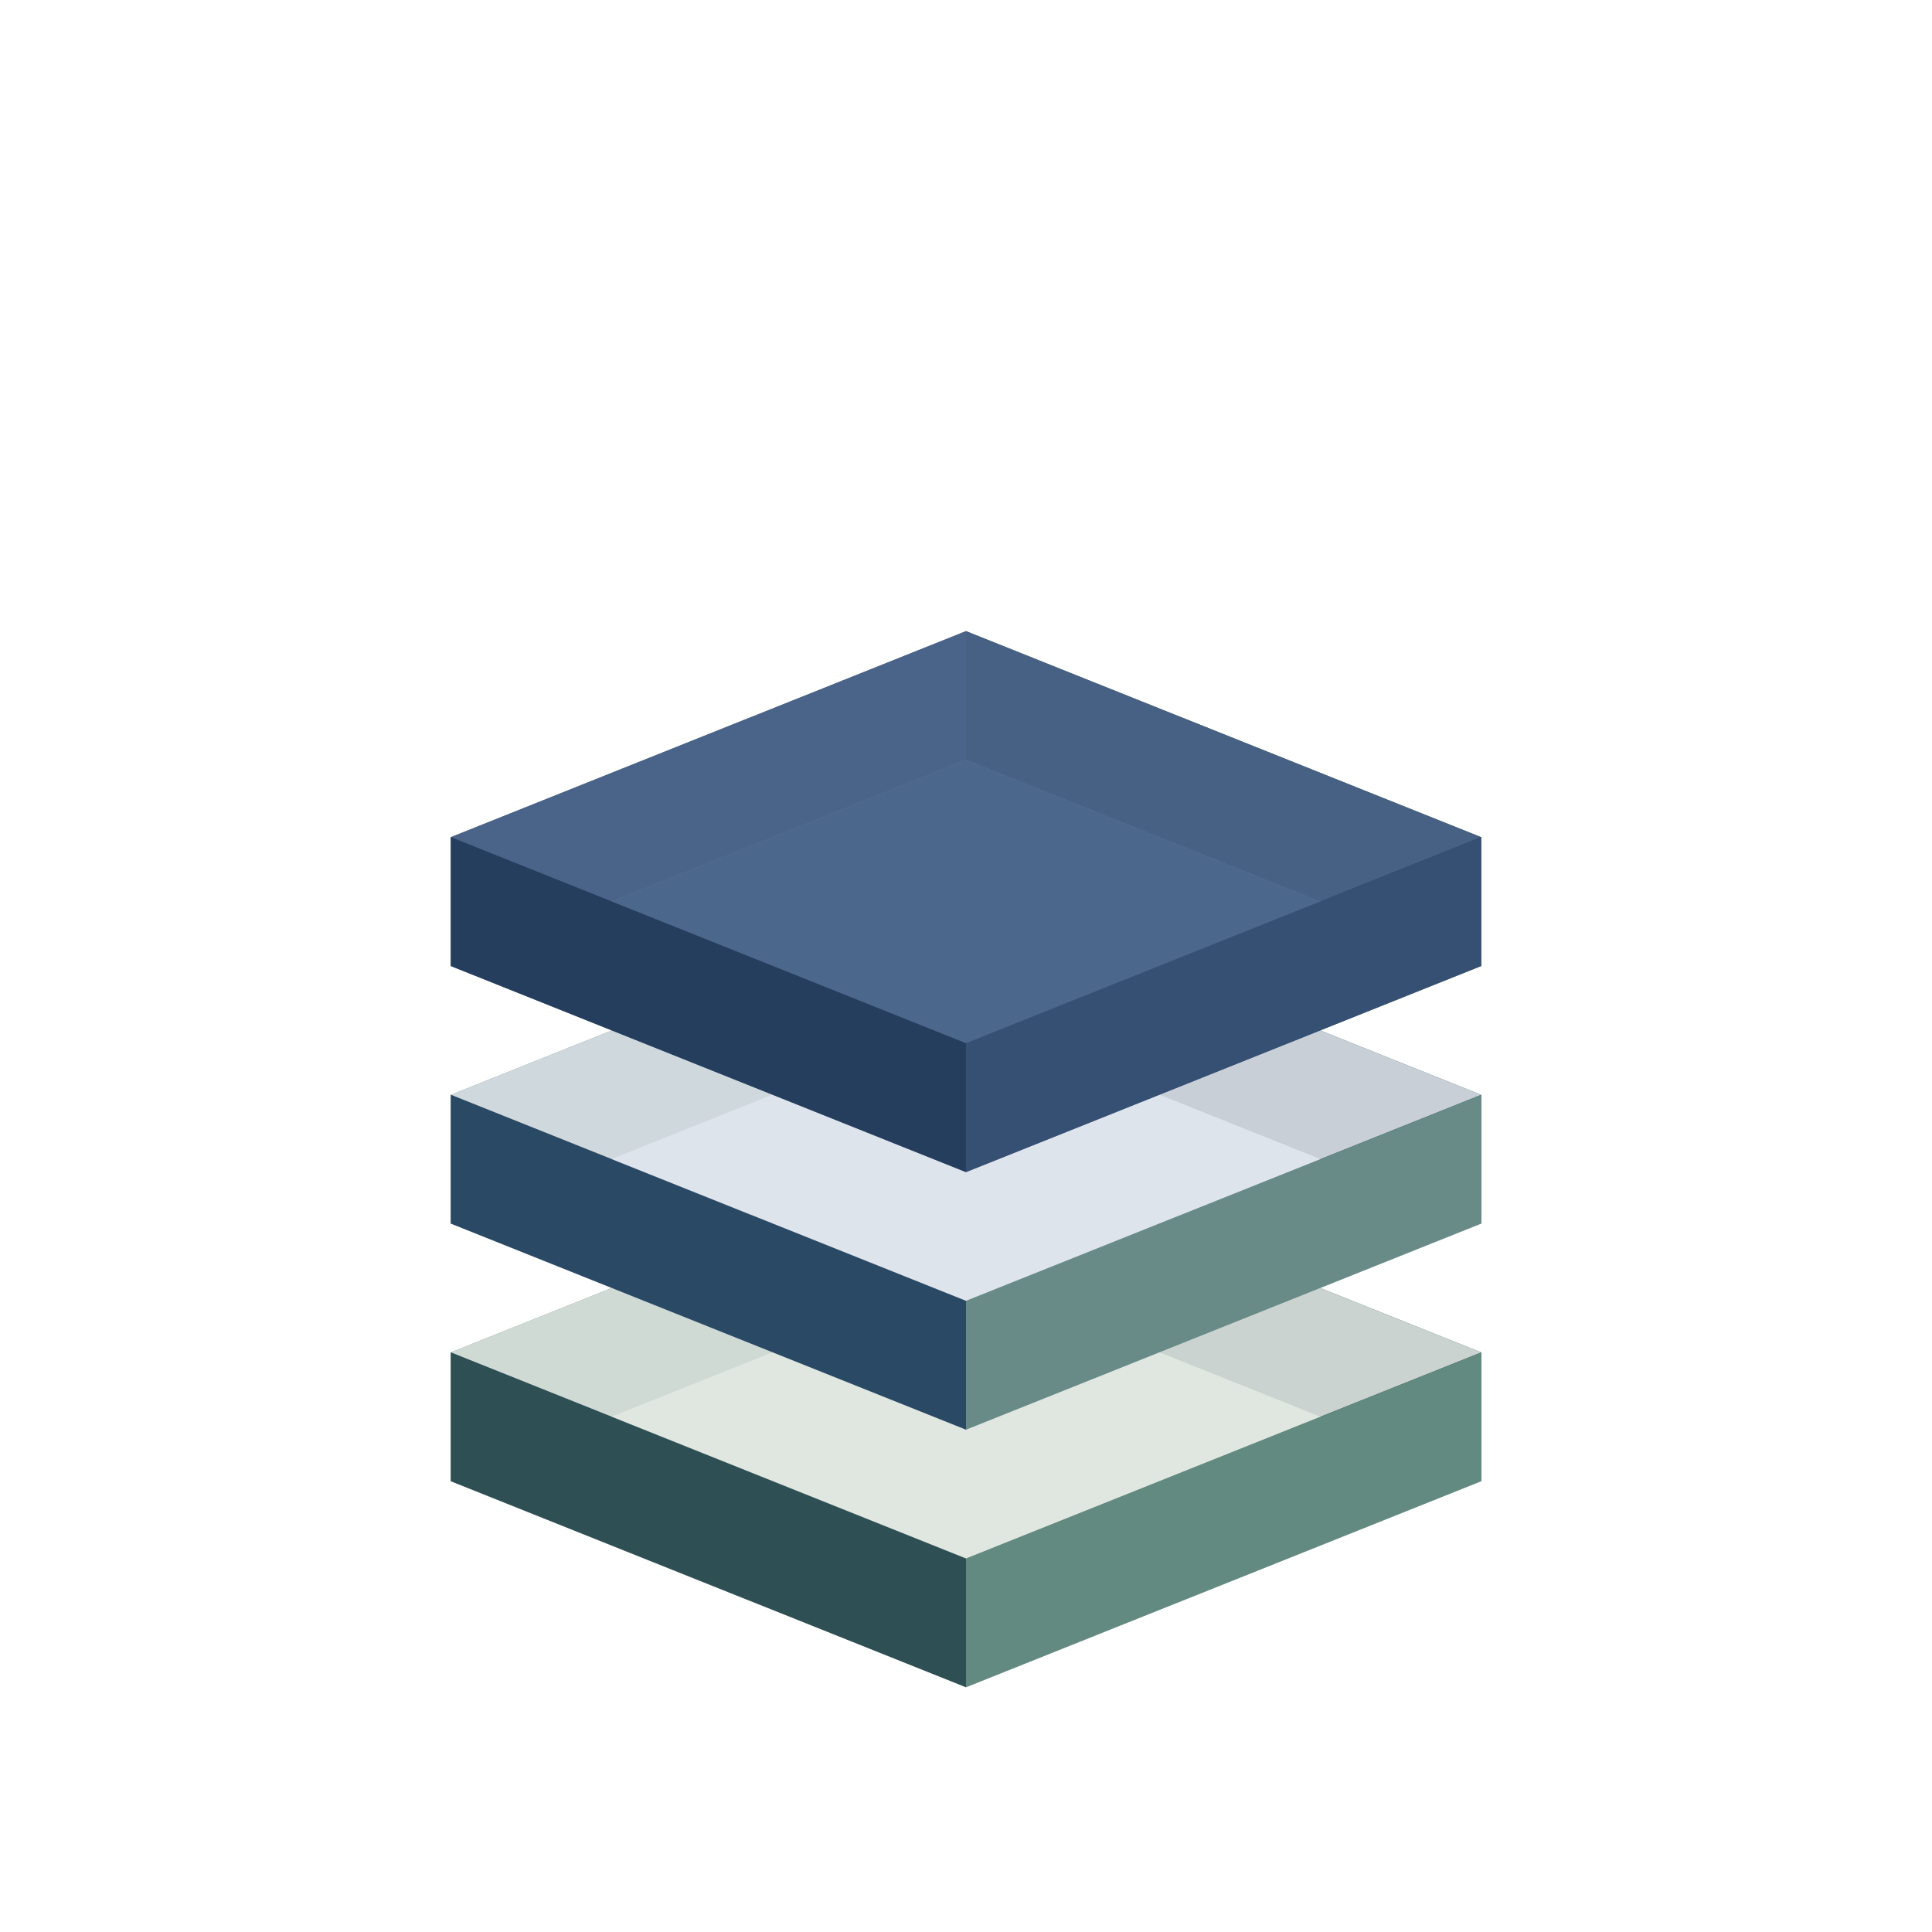
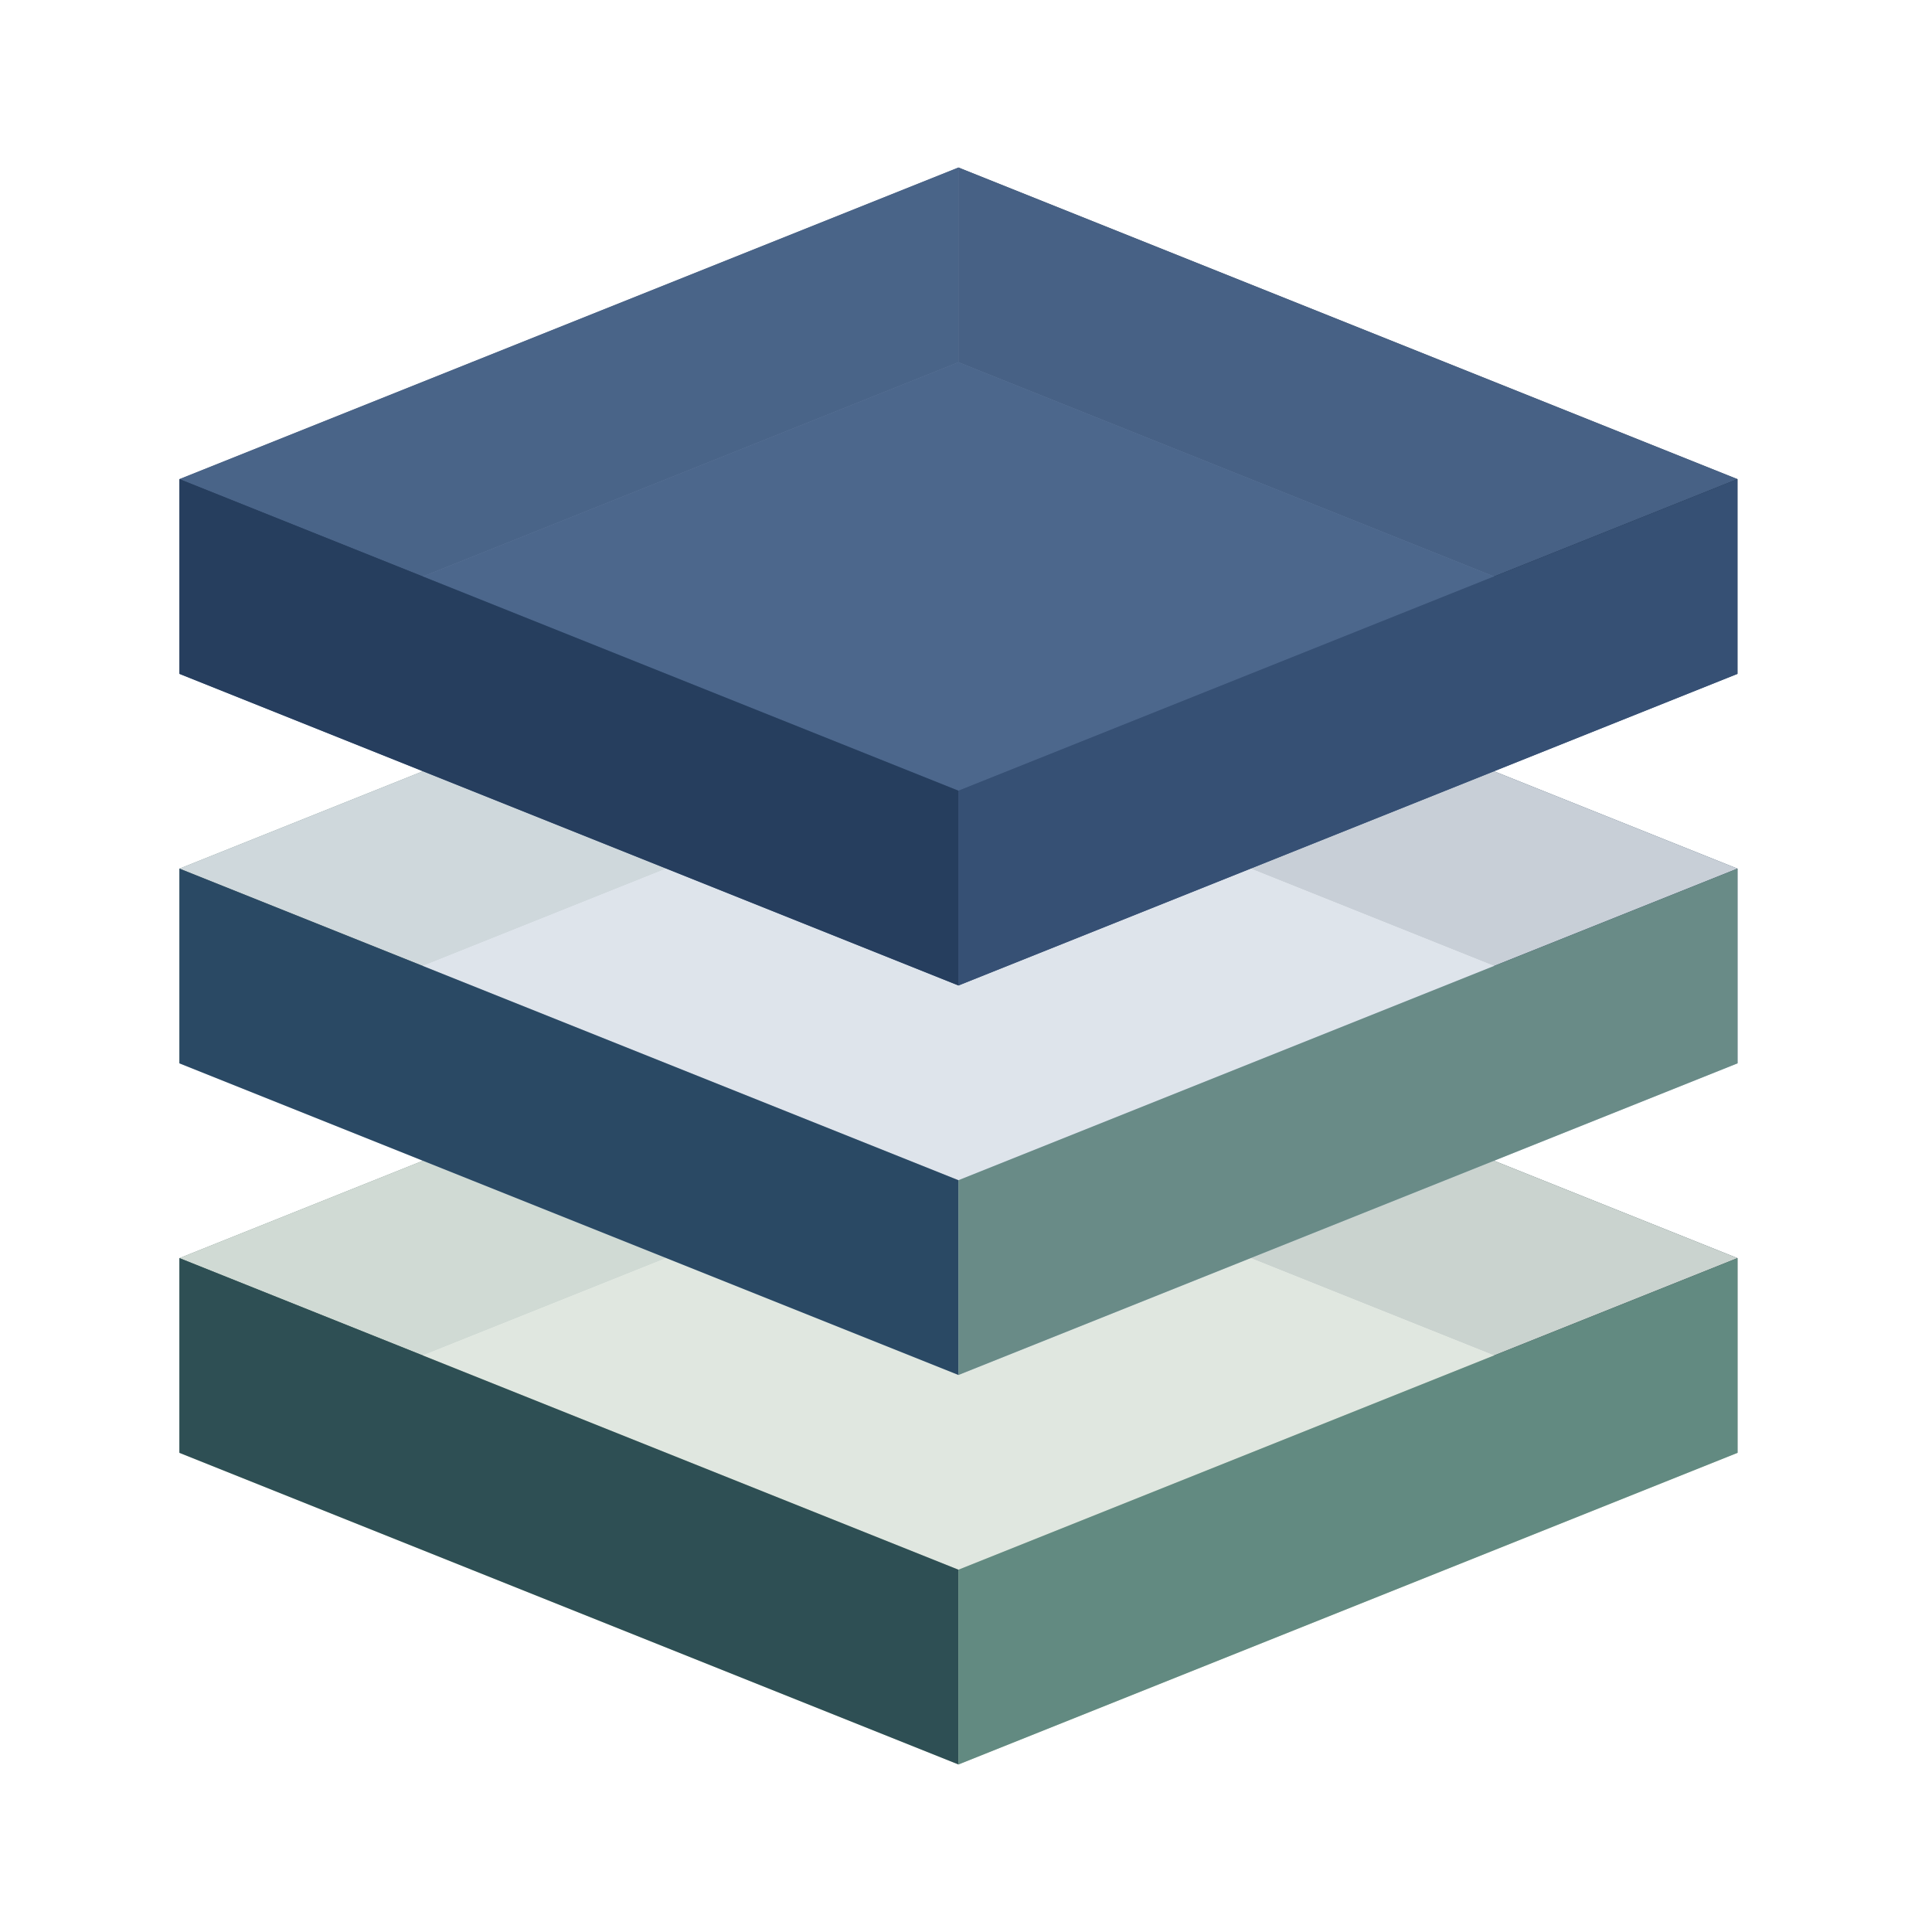
- <svg xmlns="http://www.w3.org/2000/svg" viewBox="0 0 300 300" width="100%" height="100%">
-   <g id="bottom-block">
-     <polygon points="150,178 70,210 70,230 150,198" fill="#4D6E66" />
-     <polygon points="150,178 230,210 230,230 150,198" fill="#233E42" />
-     <polygon points="150,198 230,230 150,262 70,230" fill="#B8C4B8" />
-     <polygon points="150,178 230,210 150,242 70,210" fill="#E8EDE8" fill-opacity="0.85" />
-     <polygon points="70,210 150,242 150,262 70,230" fill="#2E4F54" />
-     <polygon points="150,242 230,210 230,230 150,262" fill="#628A81" />
-   </g>
-   <g id="middle-block">
-     <polygon points="150,138 70,170 70,190 150,158" fill="#52706D" />
-     <polygon points="150,138 230,170 230,190 150,158" fill="#1F384D" />
-     <polygon points="150,158 230,190 150,222 70,190" fill="#B5C2D1" />
-     <polygon points="150,138 230,170 150,202 70,170" fill="#E5EAF0" fill-opacity="0.85" />
-     <polygon points="70,170 150,202 150,222 70,190" fill="#2A4964" />
-     <polygon points="150,202 230,170 230,190 150,222" fill="#698B87" />
-   </g>
-   <g id="top-block">
-     <polygon points="150,98 70,130 70,150 150,118" fill="#2B4161" />
-     <polygon points="150,98 230,130 230,150 150,118" fill="#1D304A" />
-     <polygon points="150,118 230,150 150,182 70,150" fill="#3D567A" />
-     <polygon points="150,98 230,130 150,162 70,130" fill="#4F6A90" fill-opacity="0.85" />
-     <polygon points="70,130 150,162 150,182 70,150" fill="#263E5E" />
-     <polygon points="150,162 230,130 230,150 150,182" fill="#365074" />
-   </g>
+ <svg xmlns="http://www.w3.org/2000/svg" width="1080" zoomAndPan="magnify" viewBox="0 0 810 810" height="1080" preserveAspectRatio="xMidYMid meet" version="1.0">
+   <path fill="#4d6e66" d="M 401.84 396.832 L 75.238 527.473 L 75.238 609.121 L 401.84 478.48 Z M 401.84 396.832 " fill-opacity="1" fill-rule="nonzero" />
+   <path fill="#233e42" d="M 401.84 396.832 L 728.438 527.473 L 728.438 609.121 L 401.84 478.48 Z M 401.84 396.832 " fill-opacity="1" fill-rule="nonzero" />
+   <path fill="#b8c4b8" d="M 401.84 478.48 L 728.438 609.121 L 401.84 739.758 L 75.238 609.121 Z M 401.84 478.48 " fill-opacity="1" fill-rule="nonzero" />
+   <path fill="#e8ede8" d="M 401.84 396.832 L 728.438 527.473 L 401.84 658.109 L 75.238 527.473 Z M 401.84 396.832 " fill-opacity="0.85" fill-rule="nonzero" />
+   <path fill="#2e4f54" d="M 75.238 527.473 L 401.84 658.109 L 401.84 739.758 L 75.238 609.121 Z M 75.238 527.473 " fill-opacity="1" fill-rule="nonzero" />
+   <path fill="#628a81" d="M 401.84 658.109 L 728.438 527.473 L 728.438 609.121 L 401.84 739.758 Z M 401.84 658.109 " fill-opacity="1" fill-rule="nonzero" />
+   <path fill="#52706d" d="M 401.84 233.535 L 75.238 364.172 L 75.238 445.82 L 401.84 315.184 Z M 401.84 233.535 " fill-opacity="1" fill-rule="nonzero" />
+   <path fill="#1f384d" d="M 401.84 233.535 L 728.438 364.172 L 728.438 445.82 L 401.84 315.184 Z M 401.84 233.535 " fill-opacity="1" fill-rule="nonzero" />
+   <path fill="#b5c2d1" d="M 401.84 315.184 L 728.438 445.82 L 401.84 576.461 L 75.238 445.82 Z M 401.84 315.184 " fill-opacity="1" fill-rule="nonzero" />
+   <path fill="#e5eaf0" d="M 401.84 233.535 L 728.438 364.172 L 401.84 494.812 L 75.238 364.172 Z M 401.84 233.535 " fill-opacity="0.85" fill-rule="nonzero" />
+   <path fill="#2a4964" d="M 75.238 364.172 L 401.84 494.812 L 401.84 576.461 L 75.238 445.82 Z M 75.238 364.172 " fill-opacity="1" fill-rule="nonzero" />
+   <path fill="#698b87" d="M 401.84 494.812 L 728.438 364.172 L 728.438 445.82 L 401.84 576.461 Z M 401.84 494.812 " fill-opacity="1" fill-rule="nonzero" />
+   <path fill="#2b4161" d="M 401.84 70.234 L 75.238 200.875 L 75.238 282.523 L 401.84 151.883 Z M 401.84 70.234 " fill-opacity="1" fill-rule="nonzero" />
+   <path fill="#1d304a" d="M 401.84 70.234 L 728.438 200.875 L 728.438 282.523 L 401.84 151.883 Z M 401.84 70.234 " fill-opacity="1" fill-rule="nonzero" />
+   <path fill="#3d567a" d="M 401.84 151.883 L 728.438 282.523 L 401.84 413.16 L 75.238 282.523 Z M 401.84 151.883 " fill-opacity="1" fill-rule="nonzero" />
+   <path fill="#4f6a90" d="M 401.84 70.234 L 728.438 200.875 L 401.84 331.512 L 75.238 200.875 Z M 401.84 70.234 " fill-opacity="0.85" fill-rule="nonzero" />
+   <path fill="#263e5e" d="M 75.238 200.875 L 401.84 331.512 L 401.84 413.16 L 75.238 282.523 Z M 75.238 200.875 " fill-opacity="1" fill-rule="nonzero" />
+   <path fill="#365074" d="M 401.84 331.512 L 728.438 200.875 L 728.438 282.523 L 401.84 413.16 Z M 401.84 331.512 " fill-opacity="1" fill-rule="nonzero" />
</svg>
